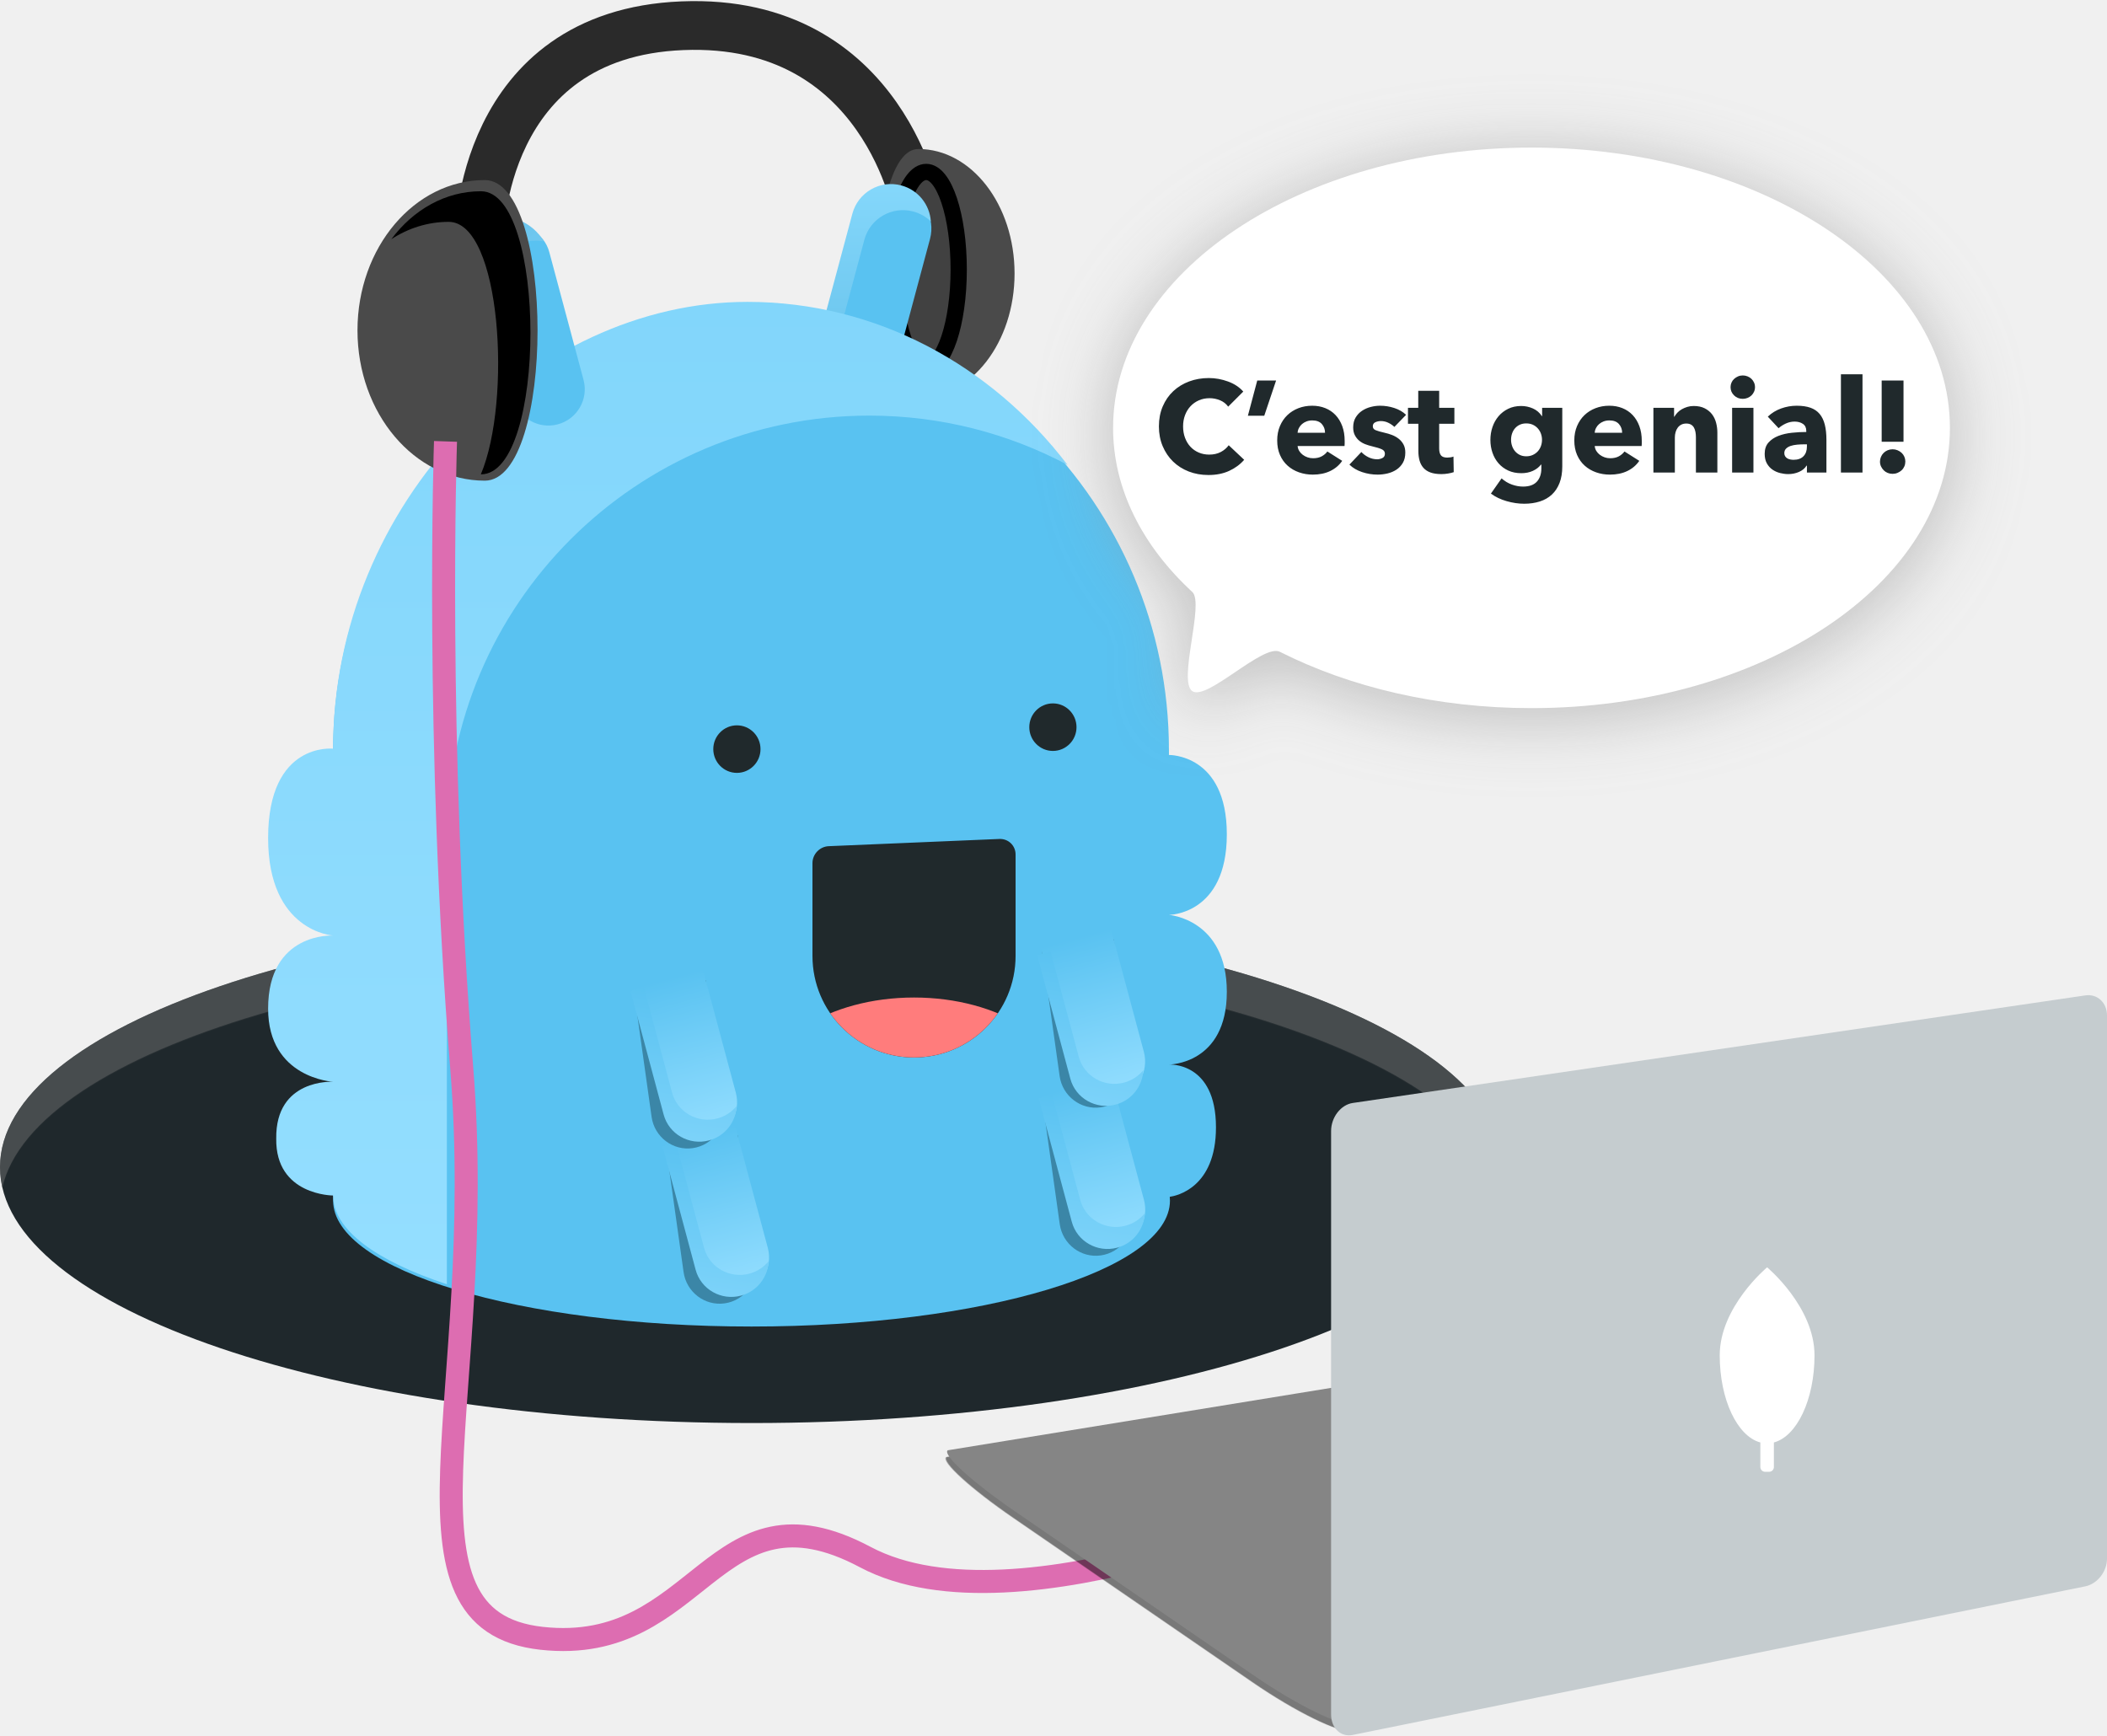
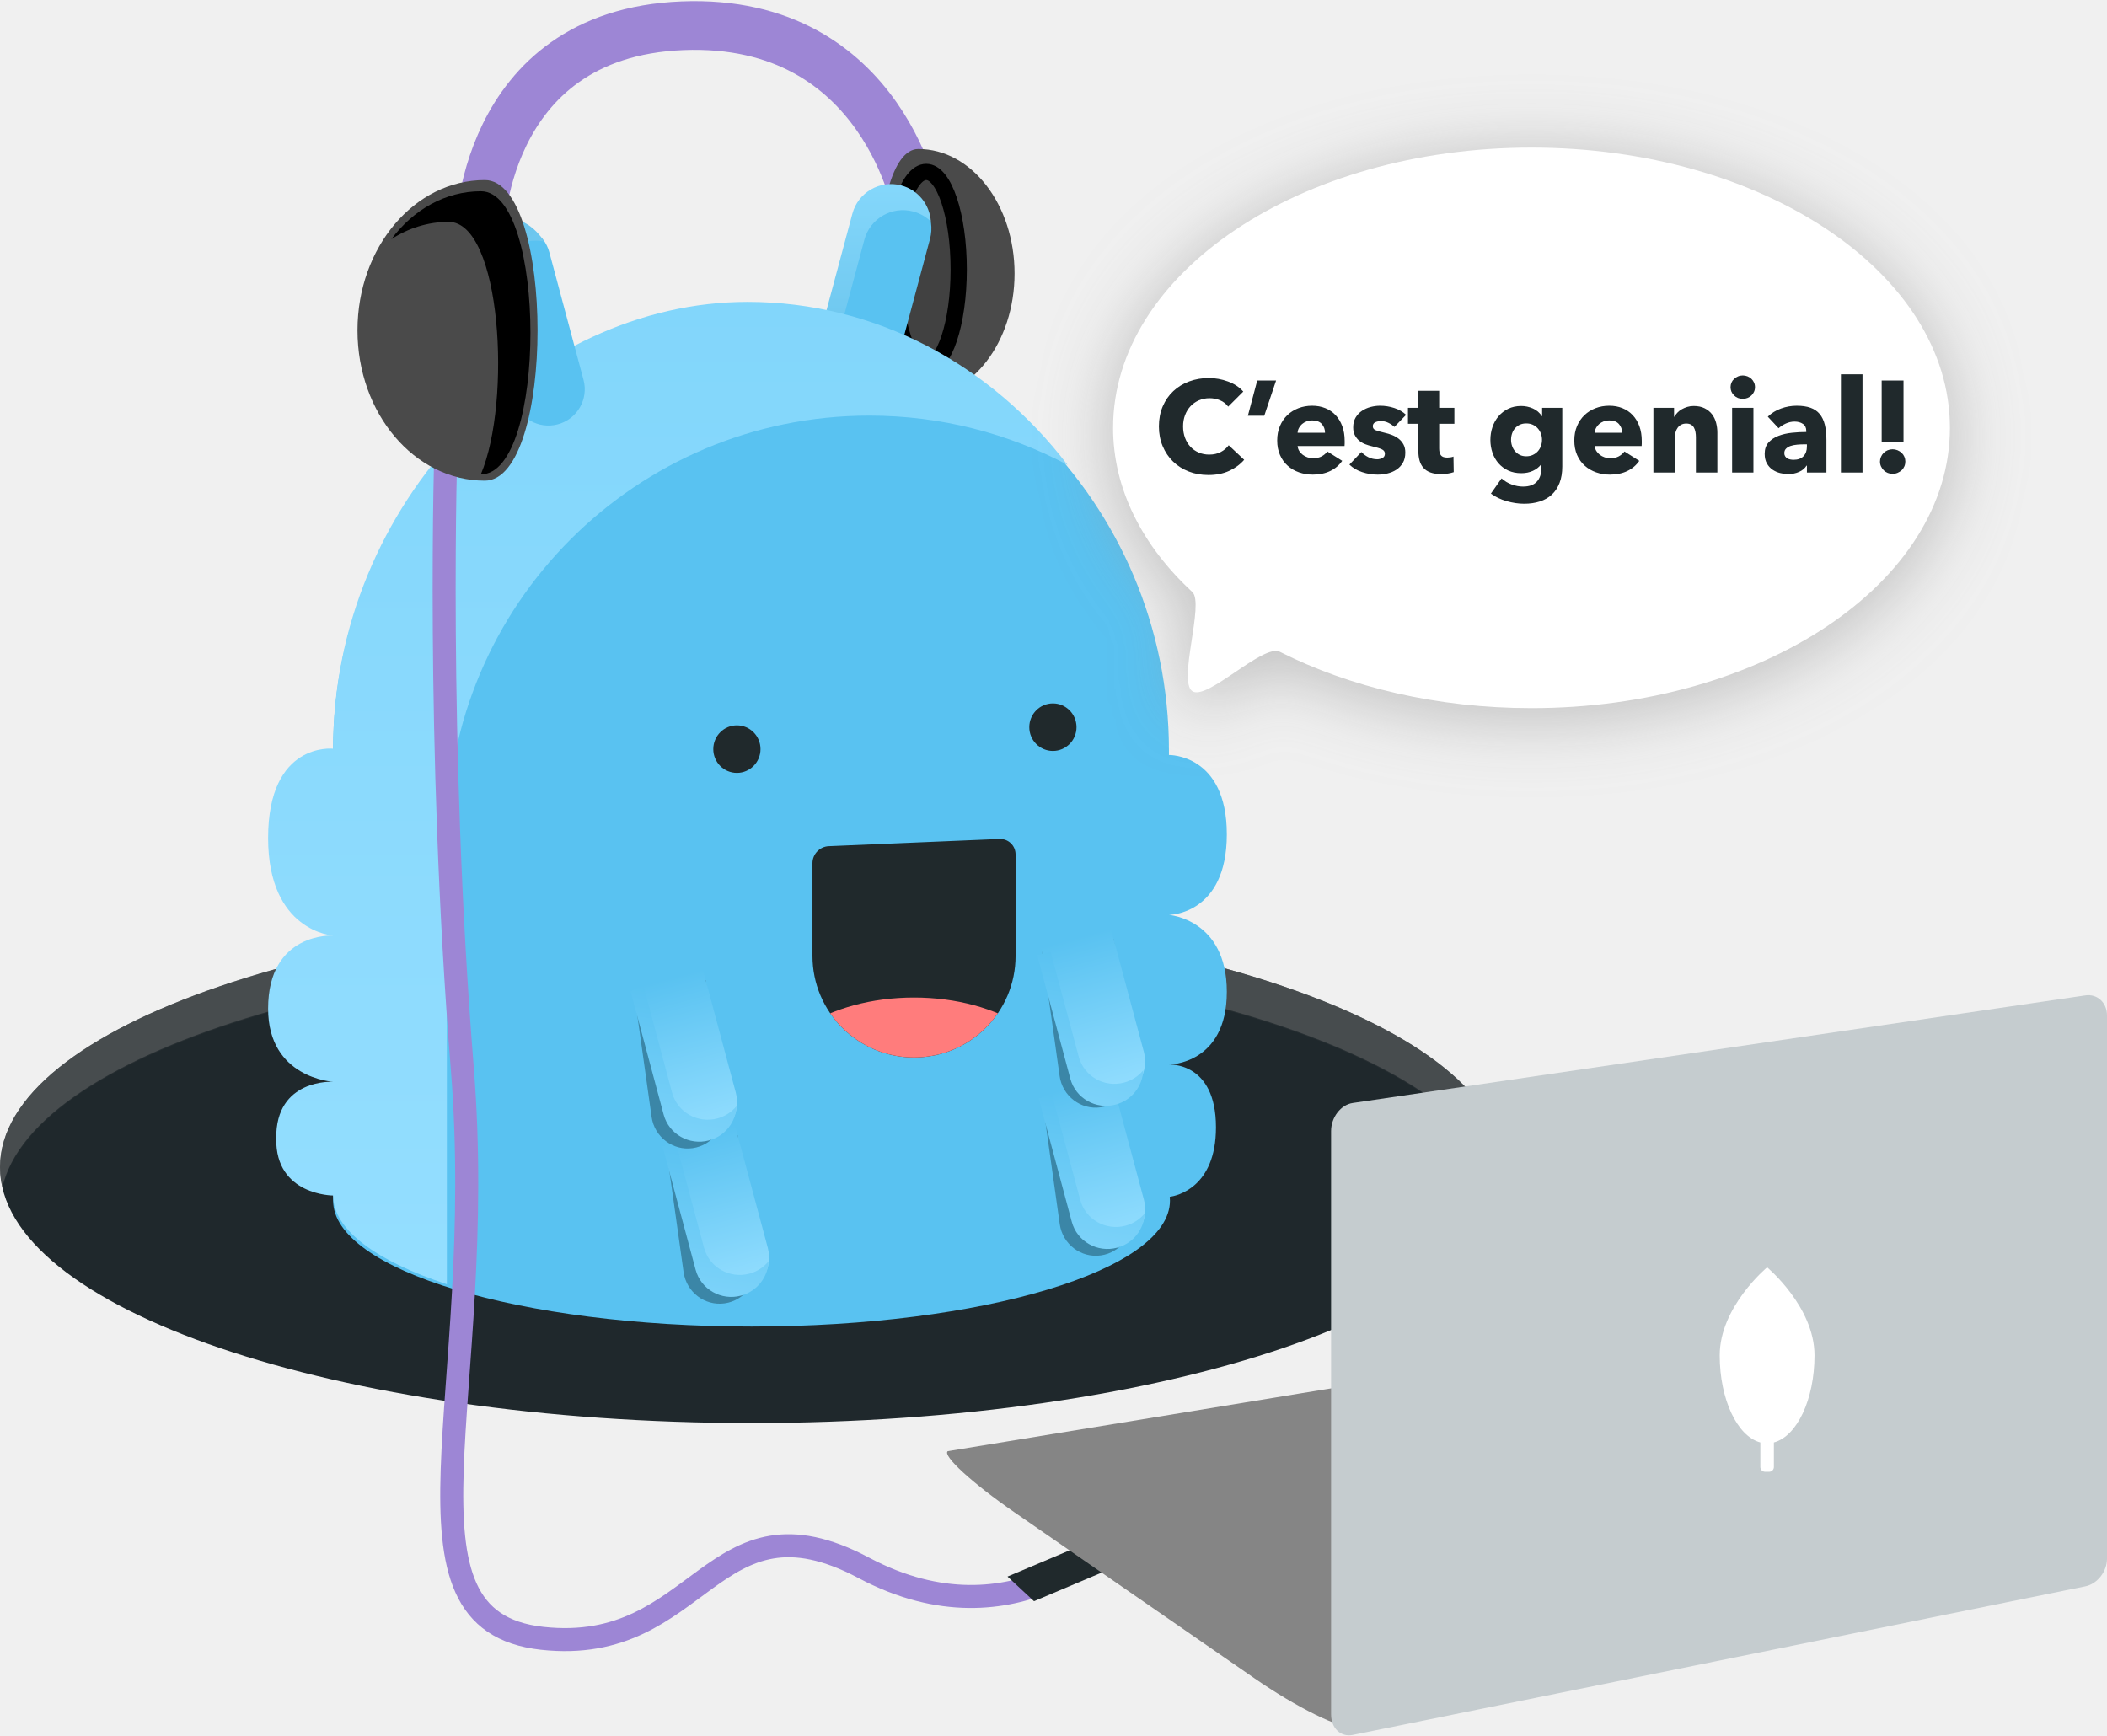
<svg xmlns="http://www.w3.org/2000/svg" xmlns:xlink="http://www.w3.org/1999/xlink" width="1556px" height="1282px" viewBox="0 0 1556 1282" version="1.1">
  <defs>
    <ellipse id="path-1" cx="555" cy="844" rx="555" ry="189" />
    <filter x="-50%" y="-50%" width="200%" height="200%" filterUnits="objectBoundingBox" id="filter-2">
      <feOffset dx="0" dy="30" in="SourceAlpha" result="shadowOffsetInner1" />
      <feComposite in="shadowOffsetInner1" in2="SourceAlpha" operator="arithmetic" k2="-1" k3="1" result="shadowInnerInner1" />
      <feColorMatrix values="0 0 0 0 0.436   0 0 0 0 0.436   0 0 0 0 0.436  0 0 0 0.5 0" type="matrix" in="shadowInnerInner1" />
    </filter>
    <linearGradient x1="37.059%" y1="1.704%" x2="37.059%" y2="84.57%" id="linearGradient-3">
      <stop stop-color="#84D7FB" offset="0%" />
      <stop stop-color="#6BC5ED" offset="100%" />
    </linearGradient>
    <linearGradient x1="50%" y1="0%" x2="50%" y2="100%" id="linearGradient-4">
      <stop stop-color="#82D6FB" offset="0%" />
      <stop stop-color="#94DEFF" offset="100%" />
    </linearGradient>
    <linearGradient x1="37.059%" y1="1.704%" x2="62.941%" y2="98.296%" id="linearGradient-5">
      <stop stop-color="#67C2EB" offset="0%" />
      <stop stop-color="#89D9FD" offset="100%" />
    </linearGradient>
    <linearGradient x1="50%" y1="0%" x2="50%" y2="100%" id="linearGradient-6">
      <stop stop-color="#59C2F1" offset="0%" />
      <stop stop-color="#94DEFF" offset="100%" />
    </linearGradient>
    <linearGradient x1="0%" y1="31.685%" x2="98.296%" y2="62.941%" id="linearGradient-7">
      <stop stop-color="#59C2F1" offset="0%" />
      <stop stop-color="#7BD2F9" offset="100%" />
    </linearGradient>
    <path d="M309,414 C479.656,414 618,321.323 618,207 C618,92.677 479.656,0 309,0 C138.344,0 0,92.677 0,207 C0,252.273 21.696,294.152 58.502,328.224 C67.572,336.621 47.695,394.072 58.502,401.455 C69.309,408.837 110.813,366.158 123.166,372.397 C174.884,398.515 239.243,414 309,414 Z" id="path-8" />
    <filter x="-50%" y="-50%" width="200%" height="200%" filterUnits="objectBoundingBox" id="filter-9">
      <feMorphology radius="3" operator="dilate" in="SourceAlpha" result="shadowSpreadOuter1" />
      <feOffset dx="0" dy="6" in="shadowSpreadOuter1" result="shadowOffsetOuter1" />
      <feGaussianBlur stdDeviation="24" in="shadowOffsetOuter1" result="shadowBlurOuter1" />
      <feColorMatrix values="0 0 0 0 0.576   0 0 0 0 0.576   0 0 0 0 0.576  0 0 0 0.5 0" type="matrix" in="shadowBlurOuter1" />
    </filter>
    <path d="M0,18.46 C0,11.836 5.361,6.239 11.99,5.958 L138.01,0.625 C144.632,0.344 150,5.48 150,12.12 L150,86.997 C150,128.42 116.43,162 75,162 L75,162 C33.579,162 0,128.419 0,86.995 L0,18.46 Z" id="path-10" />
-     <path d="M50.173,380.968 C18.854,359.447 -3.204,339.368 0.901,336.125 L622,235 C626.107,231.756 849.833,425.472 841.001,427.285 L299.999,538.363 C291.163,540.178 258.598,524.193 227.292,502.68 L50.173,380.968 Z" id="path-12" />
-     <filter x="-50%" y="-50%" width="200%" height="200%" filterUnits="objectBoundingBox" id="filter-13">
-       <feOffset dx="-1" dy="5" in="SourceAlpha" result="shadowOffsetOuter1" />
-       <feColorMatrix values="0 0 0 0 0   0 0 0 0 0   0 0 0 0 0  0 0 0 0.5 0" type="matrix" in="shadowOffsetOuter1" />
-     </filter>
  </defs>
  <g id="Logo" stroke="none" stroke-width="1" fill="none" fill-rule="evenodd">
    <g id="speak" transform="translate(0, 18)">
      <g>
-         <path d="M354,157 C354,157 354,7 504,1 C654,-5 678,139 678,139" id="Path-6" stroke="#2A2A2A" stroke-width="36" />
+         <path d="M354,157 C354,157 354,7 504,1 C654,-5 678,139 678,139" id="Path-6" stroke="#9D86D5" stroke-width="36" />
        <g id="Oval-3">
          <use fill="#1F282C" fill-rule="evenodd" xlink:href="#path-1" />
          <use fill="black" fill-opacity="1" filter="url(#filter-2)" xlink:href="#path-1" />
        </g>
        <g id="Group-20" transform="translate(648, 91)">
          <g id="Group-19-Copy" fill="#4A4A4A">
            <path d="M71.812,184.955 C111.055,184.955 111.055,1.045 71.812,1.045 C32.569,1.045 0.755,42.214 0.755,93 C0.755,143.786 32.569,184.955 71.812,184.955 Z" id="Oval-10-Copy" transform="translate(51, 93) scale(-1, 1) translate(-51, -93) " />
          </g>
          <ellipse id="Oval-11" stroke="#000000" stroke-width="12" fill="#414141" cx="36" cy="90" rx="24" ry="72" />
        </g>
        <g id="caterpillar-body-copy" transform="translate(552, 541) rotate(-360) translate(-552, -541) translate(198, 109)">
          <path d="M665.861,756.912 C670.511,756.271 699.984,750.438 699.984,705.59 C699.984,656.902 665.247,659.239 665.247,659.239 C665.247,659.239 708,659.239 708,605.508 C708,551.778 665.247,548.705 665.247,548.705 C665.247,548.705 708,548.705 708,489.197 C708,429.689 665.247,430.596 665.247,430.596 L665.247,426.991 C665.247,244.737 517.502,96.984 335.249,96.984 L377.998,96.984 C195.748,96.984 48,244.73 48,426.984 L48,756.984 L48.132,756.984 C48.044,757.895 48,758.809 48,759.726 C48,811.088 186.344,852.726 357,852.726 C527.656,852.726 666,811.088 666,759.726 C666,758.785 665.954,757.847 665.861,756.912 Z" id="Combined-Shape" fill="#59C2F1" />
          <g id="eyes" transform="translate(322.32, 390.4853)" fill="#20292C">
            <ellipse id="Oval-4" cx="23.873" cy="35.778" rx="17.435" ry="17.555" />
            <ellipse id="Oval-4-Copy" cx="257.238" cy="19.573" rx="17.435" ry="17.555" />
          </g>
          <g id="Group-10" transform="translate(398.4988, 3.082623)">
            <rect id="Rectangle-3-Copy" fill="#59C2F1" transform="translate(49.88321, 83.25358) rotate(-345) translate(-49.88321, -83.25358) " x="20.377" y="7.634" width="59.012" height="151.239" rx="29.506" />
            <path d="M90.93,33.508 C90.156,21.212 81.67,10.232 69.111,6.867 C53.368,2.648 37.192,11.99 32.974,27.73 L8.35,119.63 C5.489,130.306 8.866,141.184 16.247,148.394 C16.051,145.28 16.349,142.08 17.202,138.899 L41.826,46.999 C46.044,31.259 62.219,21.917 77.963,26.136 C83.027,27.493 87.429,30.088 90.93,33.508 Z" id="Combined-Shape-Copy-4" fill="url(#linearGradient-3)" />
          </g>
          <path d="M590.351,216.341 C534.228,142.829 449.19,95.956 354,95.956 C195.748,95.956 48,243.702 48,425.956 C48,425.956 1.70592707e-13,420.546 0,491.956 C-1.63723202e-13,561.202 48,563.956 48,563.956 C48,563.956 4.57966998e-15,561.202 0,617.956 C0,669.399 48,671.956 48,671.956 C48,671.956 5.362,669.399 6,713.956 C5.362,755.956 48,755.956 48,755.956 C48,781.29 79.893,804.332 132,821.488 L132,491.957 C132,319.644 271.686,179.956 444,179.956 C496.889,179.956 546.705,193.116 590.351,216.341 Z" id="Combined-Shape-Copy-5" fill="url(#linearGradient-4)" />
          <g id="Group-9" transform="translate(132.9459, 30.60955)">
            <rect id="Rectangle-3-Copy-9" fill="#59C2F1" transform="translate(61.44249, 82.7337) rotate(-15) translate(-61.44249, -82.7337) " x="34.619" y="7.114" width="53.647" height="151.239" rx="26.824" />
            <path d="M70.638,20.649 C62.549,6.721 45.864,-0.656 29.56,3.713 C10.05,8.94 -1.52,28.99 3.707,48.497 L27.512,137.34 C31.339,151.621 43.117,161.656 56.808,163.952 C55.22,161.217 53.964,158.231 53.106,155.03 L29.301,66.187 C24.074,46.68 35.644,26.631 55.153,21.403 C60.374,20.004 65.634,19.81 70.638,20.649 Z" id="Combined-Shape-Copy-6" fill="url(#linearGradient-5)" />
          </g>
          <g id="Group-4-Copy" transform="translate(332.2668, 773.9384) rotate(-300) translate(-332.2668, -773.9384) translate(263.8668, 718.6149)">
            <g id="Group-2-Copy" transform="translate(-0, 0)">
              <path d="M94.736,-1.601 L94.736,92.808 C94.736,107.787 82.729,119.931 67.912,119.931 L67.912,119.931 C53.098,119.931 41.088,107.777 41.088,92.808 L41.088,-1.601" id="Rectangle-3-Copy-6" fill="#3B86A7" transform="translate(67.91201, 59.16471) rotate(-68) translate(-67.91201, -59.16471) " />
              <path d="M92.062,-9.731 L92.062,84.678 C92.062,99.657 80.056,111.801 65.239,111.801 L65.239,111.801 C50.425,111.801 38.415,99.647 38.415,84.678 L38.415,-9.731" id="Rectangle-3-Copy-2" fill="url(#linearGradient-6)" transform="translate(65.23891, 51.03475) rotate(-75) translate(-65.23891, -51.03475) " />
            </g>
            <path d="M113.593,38.357 C123.434,44.543 128.536,56.714 125.34,68.639 C121.423,83.257 106.509,91.962 92.05,88.087 L0.858,63.653 L3.499,53.794 L81.089,74.584 C95.548,78.458 110.463,69.754 114.38,55.136 C115.926,49.365 115.529,43.537 113.593,38.357 Z" id="Combined-Shape-Copy" fill="url(#linearGradient-7)" />
          </g>
          <g id="hand" transform="translate(308.6422, 659.3041) rotate(-300) translate(-308.6422, -659.3041) translate(240.2422, 603.9806)">
            <g id="Group-2" transform="translate(-0, 0)">
              <path d="M94.736,-1.601 L94.736,92.808 C94.736,107.787 82.729,119.931 67.912,119.931 L67.912,119.931 C53.098,119.931 41.088,107.777 41.088,92.808 L41.088,-1.601" id="Rectangle-3-Copy-6" fill="#3B86A7" transform="translate(67.91201, 59.16471) rotate(-68) translate(-67.91201, -59.16471) " />
              <path d="M92.062,-9.731 L92.062,84.678 C92.062,99.657 80.056,111.801 65.239,111.801 L65.239,111.801 C50.425,111.801 38.415,99.647 38.415,84.678 L38.415,-9.731" id="Rectangle-3-Copy-2" fill="url(#linearGradient-6)" transform="translate(65.23891, 51.03475) rotate(-75) translate(-65.23891, -51.03475) " />
            </g>
            <g id="Group-2-Copy-4" transform="translate(-0, 36.22764)" fill="url(#linearGradient-7)">
              <path d="M113.593,2.13 C123.434,8.316 128.536,20.486 125.34,32.412 C121.423,47.03 106.509,55.734 92.05,51.86 L0.858,27.425 L3.499,17.566 L81.089,38.356 C95.548,42.231 110.463,33.526 114.38,18.908 C115.926,13.138 115.529,7.309 113.593,2.13 Z" id="Combined-Shape" />
            </g>
          </g>
          <g id="Group-4-Copy-2" transform="translate(610.0569, 738.5286) rotate(-300) translate(-610.0569, -738.5286) translate(541.6569, 683.205)">
            <g id="Group-2-Copy" transform="translate(-0, 0)">
              <path d="M94.736,-1.601 L94.736,92.808 C94.736,107.787 82.729,119.931 67.912,119.931 L67.912,119.931 C53.098,119.931 41.088,107.777 41.088,92.808 L41.088,-1.601" id="Rectangle-3-Copy-6" fill="#3B86A7" transform="translate(67.91201, 59.16471) rotate(-68) translate(-67.91201, -59.16471) " />
              <path d="M92.062,-9.731 L92.062,84.678 C92.062,99.657 80.056,111.801 65.239,111.801 L65.239,111.801 C50.425,111.801 38.415,99.647 38.415,84.678 L38.415,-9.731" id="Rectangle-3-Copy-2" fill="url(#linearGradient-6)" transform="translate(65.23891, 51.03475) rotate(-75) translate(-65.23891, -51.03475) " />
            </g>
            <path d="M113.593,38.357 C123.434,44.543 128.536,56.714 125.34,68.639 C121.423,83.257 106.509,91.962 92.05,88.087 L0.858,63.653 L3.499,53.794 L81.089,74.584 C95.548,78.458 110.463,69.754 114.38,55.136 C115.926,49.365 115.529,43.537 113.593,38.357 Z" id="Combined-Shape-Copy" fill="url(#linearGradient-7)" />
          </g>
          <g id="Group-6-Copy" transform="translate(609.9749, 629.1544) rotate(-300) translate(-609.9749, -629.1544) translate(541.5749, 573.8309)">
            <g id="Group-2-Copy-2" transform="translate(-0, 0)">
              <path d="M94.736,-1.601 L94.736,92.808 C94.736,107.787 82.729,119.931 67.912,119.931 L67.912,119.931 C53.098,119.931 41.088,107.777 41.088,92.808 L41.088,-1.601" id="Rectangle-3-Copy-6" fill="#3B86A7" transform="translate(67.91201, 59.16471) rotate(-68) translate(-67.91201, -59.16471) " />
              <path d="M92.062,-9.731 L92.062,84.678 C92.062,99.657 80.056,111.801 65.239,111.801 L65.239,111.801 C50.425,111.801 38.415,99.647 38.415,84.678 L38.415,-9.731" id="Rectangle-3-Copy-2" fill="url(#linearGradient-6)" transform="translate(65.23891, 51.03475) rotate(-75) translate(-65.23891, -51.03475) " />
            </g>
            <path d="M116.275,41.058 C126.116,47.244 131.218,59.415 128.023,71.34 C124.106,85.958 109.191,94.663 94.732,90.788 L3.54,66.353 L6.182,56.495 L83.771,77.285 C98.231,81.159 113.145,72.454 117.062,57.837 C118.608,52.066 118.212,46.238 116.275,41.058 Z" id="Combined-Shape-Copy-3" fill="url(#linearGradient-7)" />
          </g>
        </g>
+         <path d="M329.4,308 C329.4,308 321.955,528.884 341.4,771 C360.846,1013.116 282.4,1179 400.4,1192 C518.4,1205 525.136,1080 638,1140 C750.864,1200 828,1113 828,1113" id="Path-15" stroke="#9D86D5" stroke-width="17" />
        <g id="Group-19" transform="translate(264, 115)">
          <path d="M94.029,222 C145.96,222 145.96,0 94.029,0 C42.098,0 0,49.696 0,111 C0,172.304 42.098,222 94.029,222 Z" id="Oval-10-Copy" fill="#4A4A4A" />
          <path d="M25.003,43.651 C41.17,21.943 64.828,8.251 91.184,8.251 C139.914,8.251 139.914,217.331 91.184,217.331 C91.155,217.331 91.126,217.331 91.097,217.331 C114.034,163.249 106.114,30.854 67.337,30.854 C51.996,30.854 37.57,35.493 25.003,43.651 Z" id="Combined-Shape" fill="#000000" />
        </g>
        <g id="Group-21" transform="translate(822, 91)">
          <g id="Oval-12">
            <use fill="black" fill-opacity="1" filter="url(#filter-9)" xlink:href="#path-8" />
            <use fill="#FFFFFF" fill-rule="evenodd" xlink:href="#path-8" />
          </g>
          <path d="M96.816,230.592 C93.808,234.048 90.096,236.784 85.68,238.8 C81.264,240.816 76.176,241.824 70.416,241.824 C65.168,241.824 60.32,240.96 55.872,239.232 C51.424,237.504 47.568,235.056 44.304,231.888 C41.04,228.72 38.48,224.928 36.624,220.512 C34.768,216.096 33.84,211.232 33.84,205.92 C33.84,200.48 34.784,195.552 36.672,191.136 C38.56,186.72 41.168,182.96 44.496,179.856 C47.824,176.752 51.728,174.368 56.208,172.704 C60.688,171.04 65.52,170.208 70.704,170.208 C75.504,170.208 80.224,171.056 84.864,172.752 C89.504,174.448 93.264,176.928 96.144,180.192 L85.008,191.328 C83.472,189.216 81.456,187.648 78.96,186.624 C76.464,185.6 73.904,185.088 71.28,185.088 C68.4,185.088 65.76,185.616 63.36,186.672 C60.96,187.728 58.896,189.184 57.168,191.04 C55.44,192.896 54.096,195.088 53.136,197.616 C52.176,200.144 51.696,202.912 51.696,205.92 C51.696,208.992 52.176,211.808 53.136,214.368 C54.096,216.928 55.424,219.12 57.12,220.944 C58.816,222.768 60.848,224.192 63.216,225.216 C65.584,226.24 68.176,226.752 70.992,226.752 C74.256,226.752 77.104,226.112 79.536,224.832 C81.968,223.552 83.92,221.888 85.392,219.84 L96.816,230.592 Z M111.648,198.048 L99.552,198.048 L106.464,172.032 L120.384,172.032 L111.648,198.048 Z M156.528,210.624 C156.528,208.128 155.744,205.984 154.176,204.192 C152.608,202.4 150.256,201.504 147.12,201.504 C145.584,201.504 144.176,201.744 142.896,202.224 C141.616,202.704 140.496,203.36 139.536,204.192 C138.576,205.024 137.808,206 137.232,207.12 C136.656,208.24 136.336,209.408 136.272,210.624 L156.528,210.624 Z M171.024,216.672 L171.024,218.592 C171.024,219.232 170.992,219.84 170.928,220.416 L136.272,220.416 C136.4,221.76 136.8,222.976 137.472,224.064 C138.144,225.152 139.008,226.096 140.064,226.896 C141.12,227.696 142.304,228.32 143.616,228.768 C144.928,229.216 146.288,229.44 147.696,229.44 C150.192,229.44 152.304,228.976 154.032,228.048 C155.76,227.12 157.168,225.92 158.256,224.448 L169.2,231.36 C166.96,234.624 164,237.136 160.32,238.896 C156.64,240.656 152.368,241.536 147.504,241.536 C143.92,241.536 140.528,240.976 137.328,239.856 C134.128,238.736 131.328,237.104 128.928,234.96 C126.528,232.816 124.64,230.176 123.264,227.04 C121.888,223.904 121.2,220.32 121.2,216.288 C121.2,212.384 121.872,208.848 123.216,205.68 C124.56,202.512 126.384,199.824 128.688,197.616 C130.992,195.408 133.712,193.696 136.848,192.48 C139.984,191.264 143.376,190.656 147.024,190.656 C150.544,190.656 153.776,191.248 156.72,192.432 C159.664,193.616 162.192,195.328 164.304,197.568 C166.416,199.808 168.064,202.528 169.248,205.728 C170.432,208.928 171.024,212.576 171.024,216.672 Z M207.744,206.304 C206.464,205.088 204.96,204.064 203.232,203.232 C201.504,202.4 199.68,201.984 197.76,201.984 C196.288,201.984 194.928,202.272 193.68,202.848 C192.432,203.424 191.808,204.416 191.808,205.824 C191.808,207.168 192.496,208.128 193.872,208.704 C195.248,209.28 197.472,209.92 200.544,210.624 C202.336,211.008 204.144,211.552 205.968,212.256 C207.792,212.96 209.44,213.888 210.912,215.04 C212.384,216.192 213.568,217.6 214.464,219.264 C215.36,220.928 215.808,222.912 215.808,225.216 C215.808,228.224 215.2,230.768 213.984,232.848 C212.768,234.928 211.184,236.608 209.232,237.888 C207.28,239.168 205.088,240.096 202.656,240.672 C200.224,241.248 197.792,241.536 195.36,241.536 C191.456,241.536 187.632,240.912 183.888,239.664 C180.144,238.416 177.024,236.576 174.528,234.144 L183.36,224.832 C184.768,226.368 186.496,227.648 188.544,228.672 C190.592,229.696 192.768,230.208 195.072,230.208 C196.352,230.208 197.616,229.904 198.864,229.296 C200.112,228.688 200.736,227.616 200.736,226.08 C200.736,224.608 199.968,223.52 198.432,222.816 C196.896,222.112 194.496,221.376 191.232,220.608 C189.568,220.224 187.904,219.712 186.24,219.072 C184.576,218.432 183.088,217.568 181.776,216.48 C180.464,215.392 179.392,214.048 178.56,212.448 C177.728,210.848 177.312,208.928 177.312,206.688 C177.312,203.808 177.92,201.36 179.136,199.344 C180.352,197.328 181.92,195.68 183.84,194.4 C185.76,193.12 187.888,192.176 190.224,191.568 C192.56,190.96 194.88,190.656 197.184,190.656 C200.768,190.656 204.272,191.216 207.696,192.336 C211.12,193.456 214.016,195.136 216.384,197.376 L207.744,206.304 Z M240.816,204 L240.816,222.24 C240.816,224.48 241.248,226.16 242.112,227.28 C242.976,228.4 244.528,228.96 246.768,228.96 C247.536,228.96 248.352,228.896 249.216,228.768 C250.08,228.64 250.8,228.448 251.376,228.192 L251.568,239.712 C250.48,240.096 249.104,240.432 247.44,240.72 C245.776,241.008 244.112,241.152 242.448,241.152 C239.248,241.152 236.56,240.752 234.384,239.952 C232.208,239.152 230.464,238 229.152,236.496 C227.84,234.992 226.896,233.2 226.32,231.12 C225.744,229.04 225.456,226.72 225.456,224.16 L225.456,204 L217.776,204 L217.776,192.192 L225.36,192.192 L225.36,179.616 L240.816,179.616 L240.816,192.192 L252.048,192.192 L252.048,204 L240.816,204 Z M331.728,235.488 C331.728,240.16 331.056,244.224 329.712,247.68 C328.368,251.136 326.48,254 324.048,256.272 C321.616,258.544 318.656,260.24 315.168,261.36 C311.68,262.48 307.824,263.04 303.6,263.04 C299.376,263.04 295.04,262.4 290.592,261.12 C286.144,259.84 282.288,257.984 279.024,255.552 L286.896,244.32 C289.2,246.368 291.744,247.888 294.528,248.88 C297.312,249.872 300.048,250.368 302.736,250.368 C307.344,250.368 310.752,249.152 312.96,246.72 C315.168,244.288 316.272,241.056 316.272,237.024 L316.272,234.144 L315.984,234.144 C314.512,236.064 312.528,237.6 310.032,238.752 C307.536,239.904 304.688,240.48 301.488,240.48 C297.84,240.48 294.608,239.824 291.792,238.512 C288.976,237.2 286.592,235.424 284.64,233.184 C282.688,230.944 281.2,228.336 280.176,225.36 C279.152,222.384 278.64,219.232 278.64,215.904 C278.64,212.576 279.152,209.408 280.176,206.4 C281.2,203.392 282.688,200.736 284.64,198.432 C286.592,196.128 288.976,194.288 291.792,192.912 C294.608,191.536 297.808,190.848 301.392,190.848 C304.4,190.848 307.28,191.456 310.032,192.672 C312.784,193.888 314.992,195.776 316.656,198.336 L316.848,198.336 L316.848,192.192 L331.728,192.192 L331.728,235.488 Z M316.752,215.808 C316.752,214.208 316.48,212.672 315.936,211.2 C315.392,209.728 314.608,208.432 313.584,207.312 C312.56,206.192 311.344,205.312 309.936,204.672 C308.528,204.032 306.928,203.712 305.136,203.712 C303.344,203.712 301.76,204.032 300.384,204.672 C299.008,205.312 297.84,206.176 296.88,207.264 C295.92,208.352 295.184,209.632 294.672,211.104 C294.16,212.576 293.904,214.144 293.904,215.808 C293.904,217.408 294.16,218.944 294.672,220.416 C295.184,221.888 295.92,223.184 296.88,224.304 C297.84,225.424 299.008,226.32 300.384,226.992 C301.76,227.664 303.344,228 305.136,228 C306.928,228 308.544,227.664 309.984,226.992 C311.424,226.32 312.64,225.44 313.632,224.352 C314.624,223.264 315.392,221.984 315.936,220.512 C316.48,219.04 316.752,217.472 316.752,215.808 Z M375.936,210.624 C375.936,208.128 375.152,205.984 373.584,204.192 C372.016,202.4 369.664,201.504 366.528,201.504 C364.992,201.504 363.584,201.744 362.304,202.224 C361.024,202.704 359.904,203.36 358.944,204.192 C357.984,205.024 357.216,206 356.64,207.12 C356.064,208.24 355.744,209.408 355.68,210.624 L375.936,210.624 Z M390.432,216.672 L390.432,218.592 C390.432,219.232 390.4,219.84 390.336,220.416 L355.68,220.416 C355.808,221.76 356.208,222.976 356.88,224.064 C357.552,225.152 358.416,226.096 359.472,226.896 C360.528,227.696 361.712,228.32 363.024,228.768 C364.336,229.216 365.696,229.44 367.104,229.44 C369.6,229.44 371.712,228.976 373.44,228.048 C375.168,227.12 376.576,225.92 377.664,224.448 L388.608,231.36 C386.368,234.624 383.408,237.136 379.728,238.896 C376.048,240.656 371.776,241.536 366.912,241.536 C363.328,241.536 359.936,240.976 356.736,239.856 C353.536,238.736 350.736,237.104 348.336,234.96 C345.936,232.816 344.048,230.176 342.672,227.04 C341.296,223.904 340.608,220.32 340.608,216.288 C340.608,212.384 341.28,208.848 342.624,205.68 C343.968,202.512 345.792,199.824 348.096,197.616 C350.4,195.408 353.12,193.696 356.256,192.48 C359.392,191.264 362.784,190.656 366.432,190.656 C369.952,190.656 373.184,191.248 376.128,192.432 C379.072,193.616 381.6,195.328 383.712,197.568 C385.824,199.808 387.472,202.528 388.656,205.728 C389.84,208.928 390.432,212.576 390.432,216.672 Z M430.416,240 L430.416,213.888 C430.416,212.544 430.304,211.264 430.08,210.048 C429.856,208.832 429.488,207.76 428.976,206.832 C428.464,205.904 427.744,205.168 426.816,204.624 C425.888,204.08 424.72,203.808 423.312,203.808 C421.904,203.808 420.672,204.08 419.616,204.624 C418.56,205.168 417.68,205.92 416.976,206.88 C416.272,207.84 415.744,208.944 415.392,210.192 C415.04,211.44 414.864,212.736 414.864,214.08 L414.864,240 L399.024,240 L399.024,192.192 L414.288,192.192 L414.288,198.816 L414.48,198.816 C415.056,197.792 415.808,196.784 416.736,195.792 C417.664,194.8 418.752,193.952 420,193.248 C421.248,192.544 422.608,191.968 424.08,191.52 C425.552,191.072 427.12,190.848 428.784,190.848 C431.984,190.848 434.704,191.424 436.944,192.576 C439.184,193.728 440.992,195.216 442.368,197.04 C443.744,198.864 444.736,200.96 445.344,203.328 C445.952,205.696 446.256,208.064 446.256,210.432 L446.256,240 L430.416,240 Z M474.048,176.928 C474.048,178.144 473.808,179.28 473.328,180.336 C472.848,181.392 472.208,182.304 471.408,183.072 C470.608,183.84 469.648,184.448 468.528,184.896 C467.408,185.344 466.24,185.568 465.024,185.568 C462.464,185.568 460.32,184.72 458.592,183.024 C456.864,181.328 456,179.296 456,176.928 C456,175.776 456.224,174.672 456.672,173.616 C457.12,172.56 457.76,171.648 458.592,170.88 C459.424,170.112 460.384,169.488 461.472,169.008 C462.56,168.528 463.744,168.288 465.024,168.288 C466.24,168.288 467.408,168.512 468.528,168.96 C469.648,169.408 470.608,170.016 471.408,170.784 C472.208,171.552 472.848,172.464 473.328,173.52 C473.808,174.576 474.048,175.712 474.048,176.928 Z M457.152,240 L457.152,192.192 L472.896,192.192 L472.896,240 L457.152,240 Z M512.4,219.168 L510.384,219.168 C508.656,219.168 506.912,219.248 505.152,219.408 C503.392,219.568 501.824,219.872 500.448,220.32 C499.072,220.768 497.936,221.424 497.04,222.288 C496.144,223.152 495.696,224.288 495.696,225.696 C495.696,226.592 495.904,227.36 496.32,228 C496.736,228.64 497.264,229.152 497.904,229.536 C498.544,229.92 499.28,230.192 500.112,230.352 C500.944,230.512 501.744,230.592 502.512,230.592 C505.712,230.592 508.16,229.712 509.856,227.952 C511.552,226.192 512.4,223.808 512.4,220.8 L512.4,219.168 Z M483.504,198.72 C486.32,196.032 489.6,194.016 493.344,192.672 C497.088,191.328 500.912,190.656 504.816,190.656 C508.848,190.656 512.256,191.152 515.04,192.144 C517.824,193.136 520.08,194.672 521.808,196.752 C523.536,198.832 524.8,201.456 525.6,204.624 C526.4,207.792 526.8,211.552 526.8,215.904 L526.8,240 L512.4,240 L512.4,234.912 L512.112,234.912 C510.896,236.896 509.056,238.432 506.592,239.52 C504.128,240.608 501.456,241.152 498.576,241.152 C496.656,241.152 494.672,240.896 492.624,240.384 C490.576,239.872 488.704,239.04 487.008,237.888 C485.312,236.736 483.92,235.2 482.832,233.28 C481.744,231.36 481.2,228.992 481.2,226.176 C481.2,222.72 482.144,219.936 484.032,217.824 C485.92,215.712 488.352,214.08 491.328,212.928 C494.304,211.776 497.616,211.008 501.264,210.624 C504.912,210.24 508.464,210.048 511.92,210.048 L511.92,209.28 C511.92,206.912 511.088,205.168 509.424,204.048 C507.76,202.928 505.712,202.368 503.28,202.368 C501.04,202.368 498.88,202.848 496.8,203.808 C494.72,204.768 492.944,205.92 491.472,207.264 L483.504,198.72 Z M537.504,240 L537.504,167.424 L553.44,167.424 L553.44,240 L537.504,240 Z M567.6,217.248 L567.6,172.032 L583.728,172.032 L583.728,217.248 L567.6,217.248 Z M585.072,231.84 C585.072,233.12 584.832,234.32 584.352,235.44 C583.872,236.56 583.2,237.52 582.336,238.32 C581.472,239.12 580.464,239.76 579.312,240.24 C578.16,240.72 576.944,240.96 575.664,240.96 C574.384,240.96 573.184,240.736 572.064,240.288 C570.944,239.84 569.968,239.2 569.136,238.368 C568.304,237.536 567.632,236.576 567.12,235.488 C566.608,234.4 566.352,233.216 566.352,231.936 C566.352,230.72 566.592,229.552 567.072,228.432 C567.552,227.312 568.208,226.336 569.04,225.504 C569.872,224.672 570.864,224.016 572.016,223.536 C573.168,223.056 574.384,222.816 575.664,222.816 C576.944,222.816 578.16,223.056 579.312,223.536 C580.464,224.016 581.472,224.656 582.336,225.456 C583.2,226.256 583.872,227.216 584.352,228.336 C584.832,229.456 585.072,230.624 585.072,231.84 Z" id="C’est-genial!" fill="#20292C" />
        </g>
        <g id="Group-16" transform="translate(600, 601)">
          <mask id="mask-11" fill="white">
            <use xlink:href="#path-10" />
          </mask>
          <use id="Mask" fill="#20292C" xlink:href="#path-10" />
          <ellipse id="Oval-5" fill="#FF7C7C" mask="url(#mask-11)" cx="75" cy="189.973" rx="113.571" ry="72.243" />
        </g>
      </g>
-       <path d="M329,308 C329,308 321.554,528.884 341,771 C360.446,1013.116 282,1179 400,1192 C518,1205 526.136,1072 639,1132 C751.864,1192 987,1083 987,1083" id="Path-15" stroke="#DD6DB1" stroke-width="17" />
+       <polygon id="Rectangle-26" fill="#20292C" points="744.032 1146.395 802.894 1121.51 822.466 1139.697 763.604 1164.581" />
      <g id="Group-28" transform="translate(699, 717)">
-         <g id="Rectangle-14">
-           <use fill="black" fill-opacity="1" filter="url(#filter-13)" xlink:href="#path-12" />
-           <use fill="#858585" fill-rule="evenodd" xlink:href="#path-12" />
-         </g>
+         <path d="M50.173,381.93 C18.854,360.267 -3.204,340.056 0.901,336.792 L622,235 C626.107,231.734 849.833,426.727 841.001,428.552 L299.999,540.362 C291.163,542.189 258.598,526.099 227.292,504.444 L50.173,381.93 Z" id="Rectangle-14" fill="#858585" />
        <path d="M284,100.351 C284,90.197 291.167,80.913 299.999,79.616 L841.001,0.162 C849.837,-1.135 857,5.488 857,14.937 L857,416.235 C857,425.692 849.833,434.813 841.001,436.605 L299.999,546.362 C291.163,548.155 284,541.367 284,531.222 L284,100.351 Z" id="Rectangle-7" fill="#C5CCCF" />
        <path d="M611,330.342 C627.961,325.836 641,298.746 641,266 C641,230.101 606,201 606,201 C606,201 571,230.101 571,266 C571,298.746 584.039,325.836 601,330.342 L601,348.497 C601,350.429 602.566,352 604.498,352 L607.502,352 C609.438,352 611,350.432 611,348.497 L611,330.342 Z" id="Combined-Shape" fill="#FFFFFF" />
      </g>
    </g>
  </g>
</svg>
